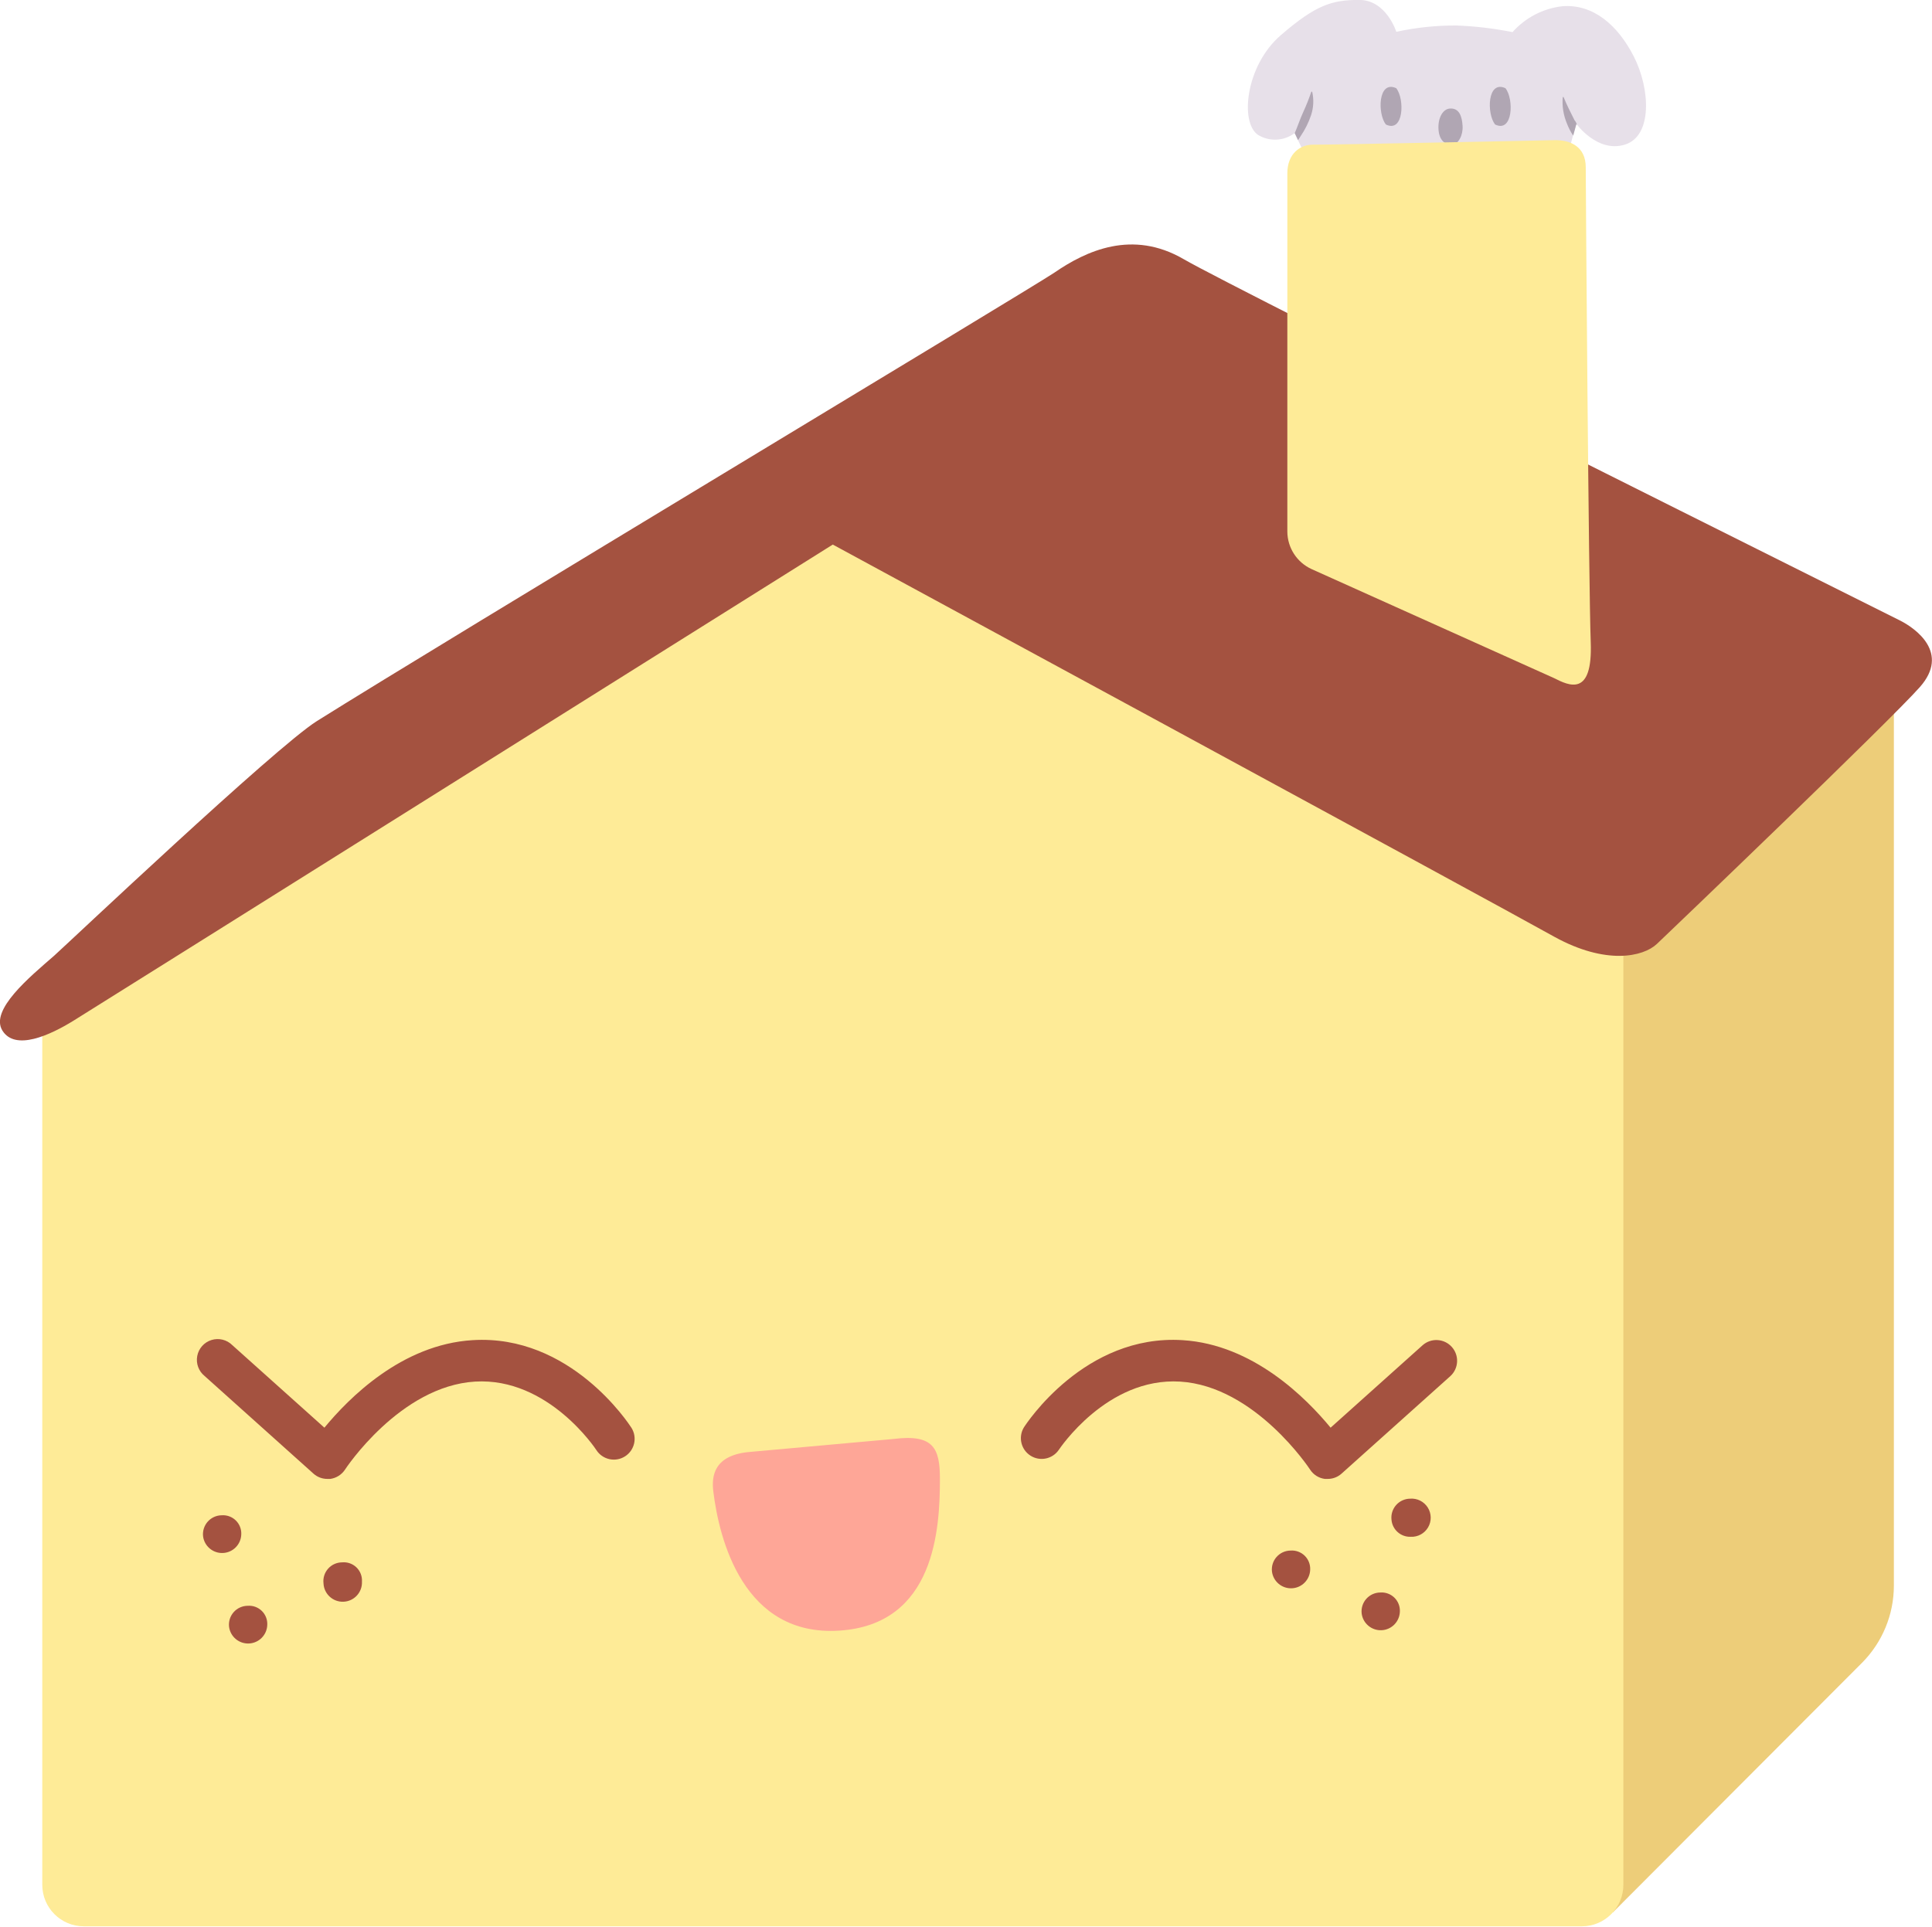
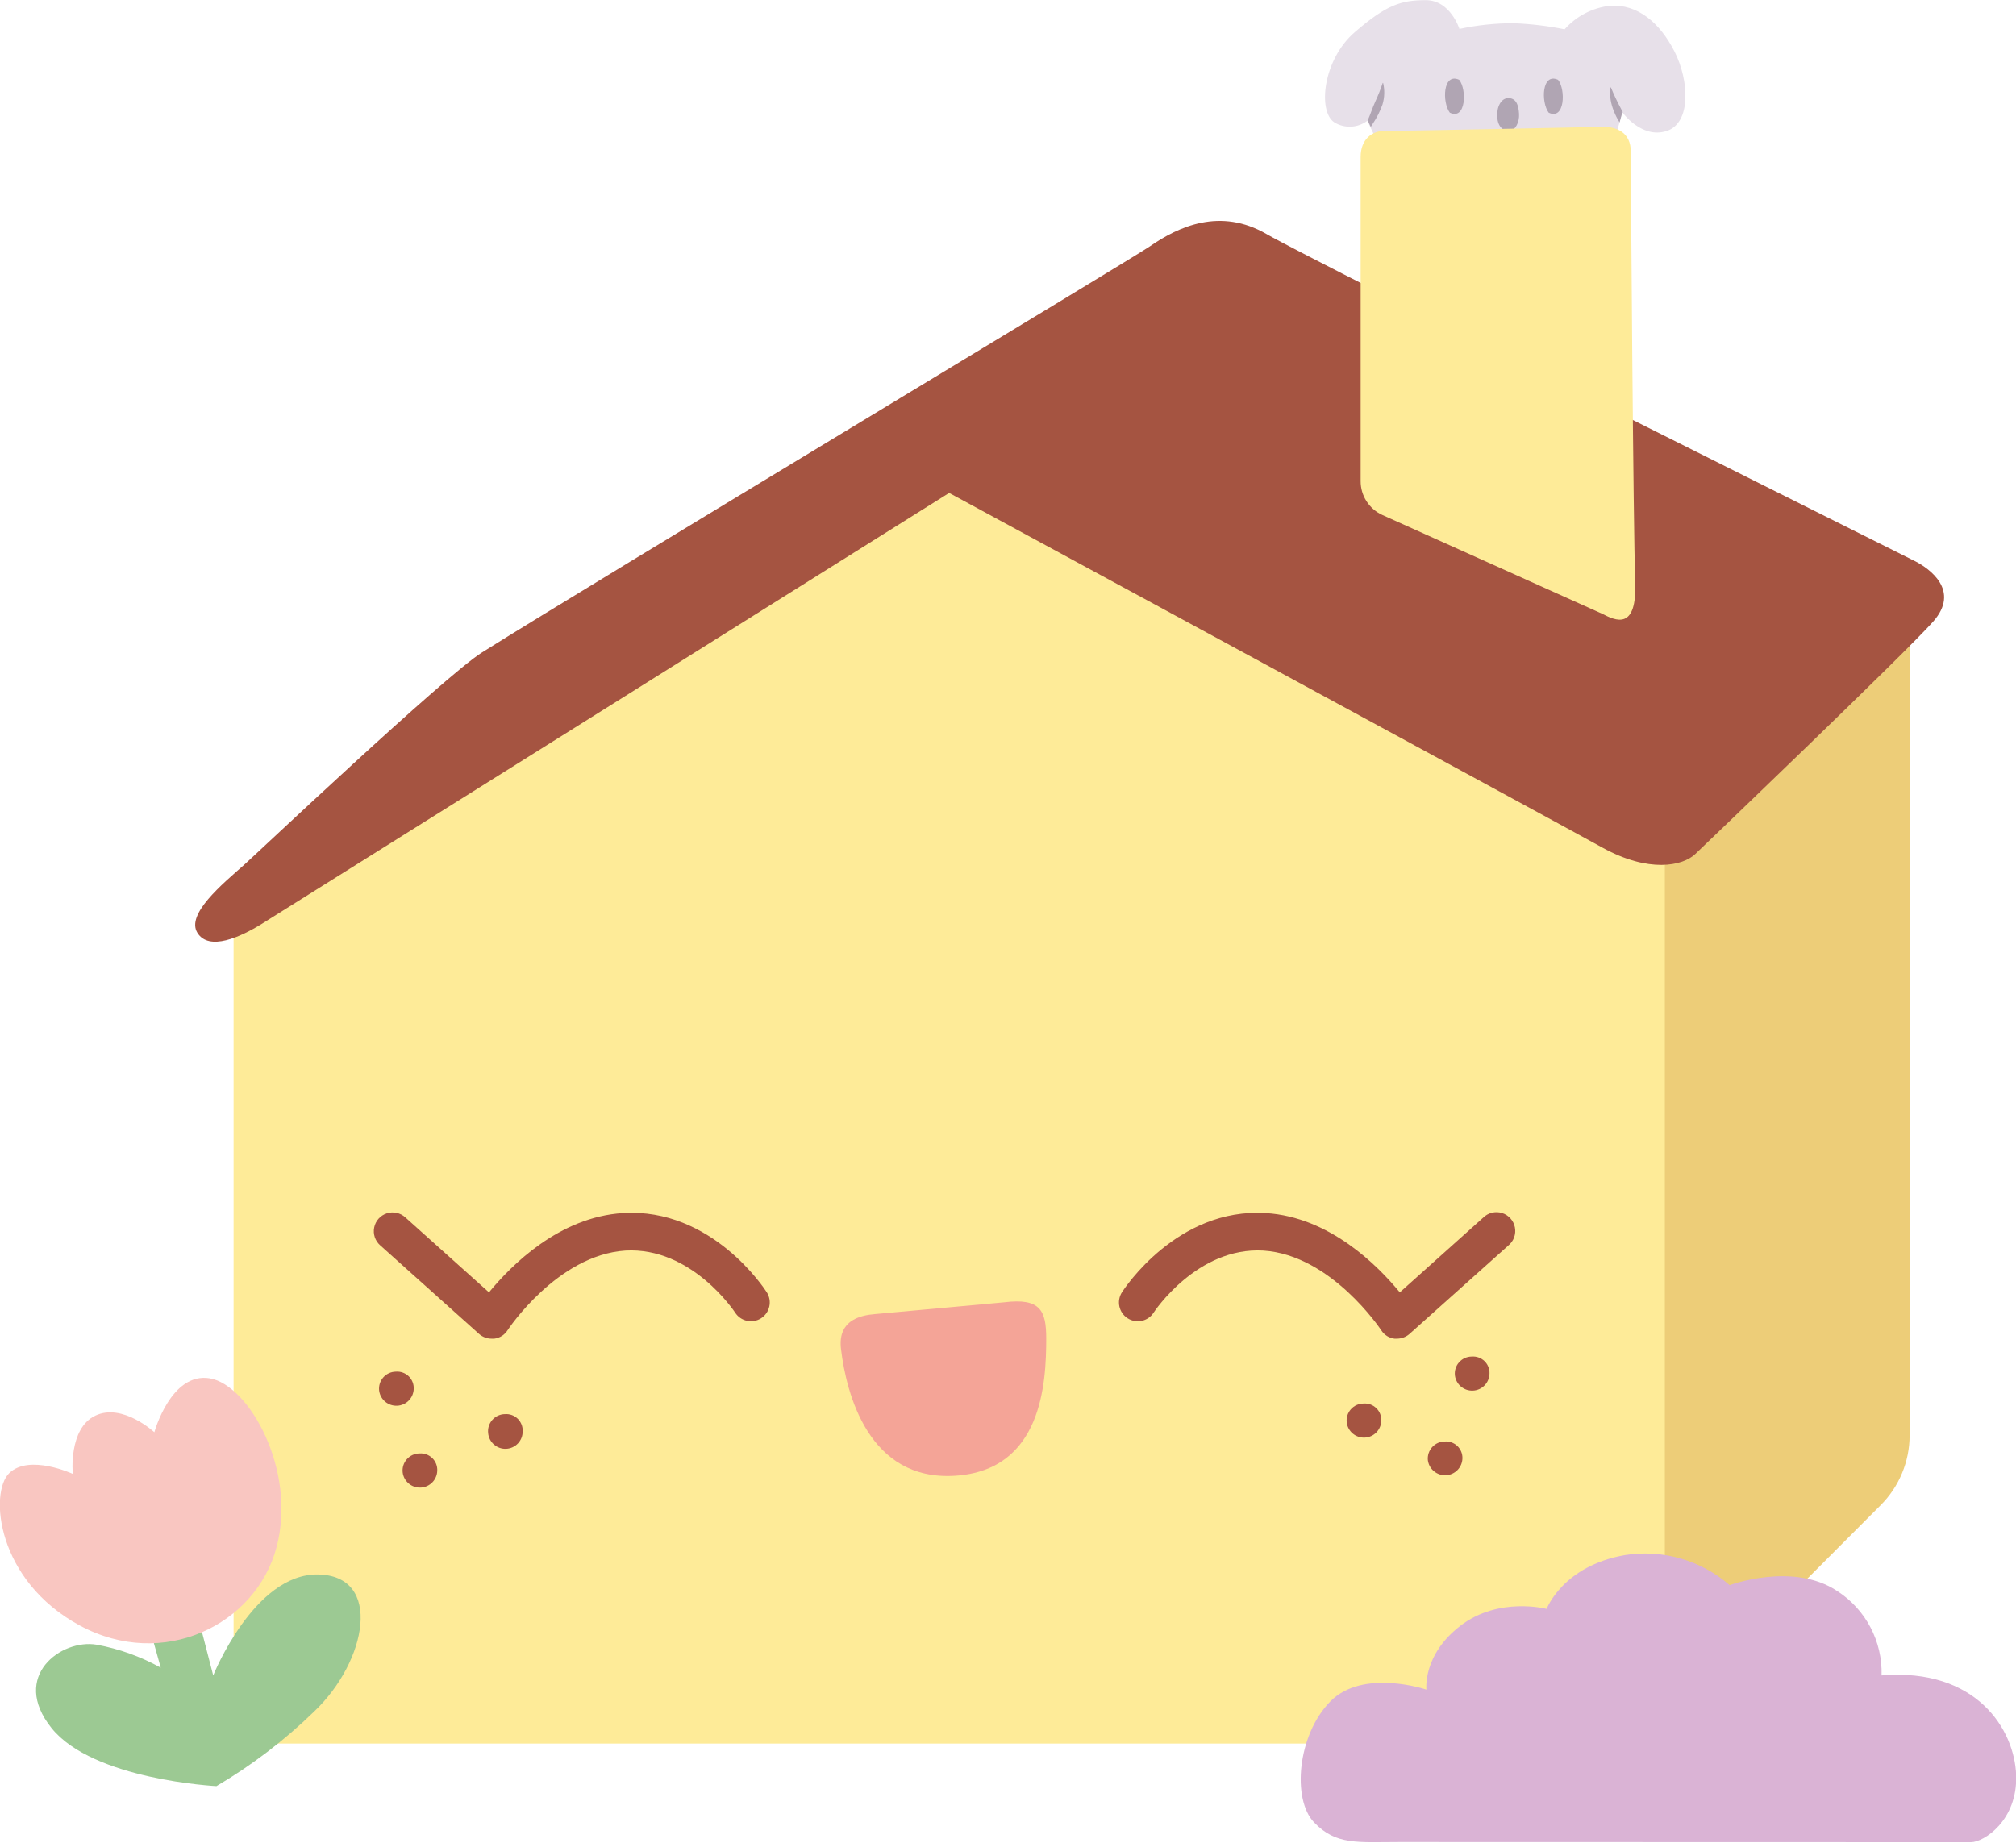
- <svg xmlns="http://www.w3.org/2000/svg" viewBox="0 0 232.62 231.98">
+ <svg xmlns="http://www.w3.org/2000/svg" id="Layer_1" data-name="Layer 1" viewBox="0 0 268.15 245.12">
  <defs>
-     <style>.cls-2{fill:#feeb97}.cls-3{fill:#a45240}</style>
+     <style>.cls-1{fill:#edcd78;}.cls-2{fill:#feeb98;}.cls-3{fill:#a55441;}.cls-4{fill:#f4a497;}.cls-5{fill:#e7e0e9;}.cls-6{fill:#b0a5b3;}.cls-7{fill:#9cc993;}.cls-8{fill:#f9c6c1;}.cls-9{fill:#dab3d5;}</style>
  </defs>
-   <g id="Layer_1" data-name="Layer 1">
-     <path d="M899.45 560.06v111.41a13.2 13.2 0 0 1-3.85 9.31l-30 30.06V585.11z" transform="translate(-671.42 -480.52)" fill="#edcd79" />
-     <path class="cls-2" d="M866.88 585.11V707.5a5 5 0 0 1-5 5H681.51a5 5 0 0 1-5-5V600.14l95.18-60.84z" transform="translate(-671.42 -480.52)" />
-     <path class="cls-3" d="M831.26 658.62h-.33a2.5 2.5 0 0 1-1.77-1.12c-.06-.1-6.62-10.05-15.66-10.6-8.83-.53-14.55 8.16-14.61 8.24a2.5 2.5 0 0 1-4.21-2.69c.29-.46 7.33-11.28 19.12-10.54 8.52.52 14.91 7 17.83 10.54l11.09-9.94a2.5 2.5 0 0 1 3.34 3.72L832.93 658a2.47 2.47 0 0 1-1.67.62zm-120.41 0h.34a2.54 2.54 0 0 0 1.77-1.12c.06-.1 6.62-10.05 15.66-10.6 8.83-.53 14.55 8.16 14.6 8.24a2.5 2.5 0 0 0 4.22-2.69c-.3-.46-7.34-11.28-19.13-10.54-8.52.52-14.91 7-17.83 10.54l-11.09-9.94a2.5 2.5 0 1 0-3.33 3.72L709.18 658a2.49 2.49 0 0 0 1.67.62zm115.95 8.63a2.27 2.27 0 0 0-2.23 2.53 2.31 2.31 0 0 0 4.6-.23 2.2 2.2 0 0 0-2.37-2.3zm14.4-6.25a2.28 2.28 0 0 0-2.24 2.53 2.24 2.24 0 0 0 2.31 2.06 2.3 2.3 0 1 0-.07-4.59zm-3.6 11.3a2.27 2.27 0 0 0-2.23 2.53 2.31 2.31 0 0 0 4.6-.23 2.2 2.2 0 0 0-2.37-2.3zM698.11 663a2.28 2.28 0 0 0-2.24 2.53 2.31 2.31 0 0 0 4.6-.23 2.2 2.2 0 0 0-2.36-2.3zm14.49 5.67a2.26 2.26 0 0 0-2.23 2.52A2.31 2.31 0 0 0 715 671a2.19 2.19 0 0 0-2.4-2.33zm-11.36 5.23a2.27 2.27 0 0 0-2.24 2.53 2.31 2.31 0 0 0 4.6-.24 2.19 2.19 0 0 0-2.36-2.29z" transform="translate(-671.42 -480.52)" />
-     <path d="m761.83 655.36 17.17-1.55c4.83-.61 5.59 1.12 5.59 4.81 0 6-.58 17.53-12.12 18.27s-14.47-11-15.17-16.81c-.2-1.73 0-4.38 4.53-4.72z" transform="translate(-671.42 -480.52)" fill="#fea697" />
-     <path class="cls-3" d="M771.69 546.1s-88.62 55.61-91.44 57.35-7 3.66-8.54 1.18 3.29-6.46 6.21-9c1.44-1.28 26.69-25.16 31.65-28.27 15.08-9.47 86.12-52.18 88.79-54 3.83-2.64 9.4-5.23 15.58-1.63s84.42 42.58 86.28 43.53 6 3.88 2.36 8-30 29.36-31.66 30.93-6.15 2.55-12.32-.84c-7.39-4.14-86.91-47.25-86.91-47.25z" transform="translate(-671.42 -480.52)" />
-     <path d="m828.35 498.75-1.05-2.2a3.93 3.93 0 0 1-4.4.22c-2.22-1.48-1.51-8.34 2.72-12s6.18-4.26 9.45-4.26 4.47 3.84 4.47 3.84a33.39 33.39 0 0 1 7.22-.76 42 42 0 0 1 6.77.8 9.48 9.48 0 0 1 6-3.12c3.71-.29 6.69 2.27 8.63 6.1s2.25 9.51-1.08 10.56-5.87-2.51-5.87-2.51l-.81 2.94z" transform="translate(-671.42 -480.52)" fill="#e7e0e9" />
-     <path d="M852.68 491.14c-2.19-1-2.27 3.05-1.25 4.37 2.16 1.06 2.29-3.07 1.25-4.37zm-13.15 0c-2.19-1-2.27 3.05-1.25 4.37 2.16 1.06 2.29-3.07 1.25-4.37zm6.47 2.45c-.83.05-1.47 1.09-1.38 2.51s.9 1.89 1.65 1.84 1.32-1.14 1.25-2.26-.38-2.16-1.52-2.09zm-16.59-2.03h-.1a25.7 25.7 0 0 1-1 2.51c-.37.8-.64 1.66-1 2.48l.4.85c.1-.16.21-.31.3-.47a10.25 10.25 0 0 0 1.26-2.52 5.21 5.21 0 0 0 .14-2.85zM861 495c-.46-.91-.92-1.81-1.32-2.79h-.1a6.73 6.73 0 0 0 .51 3.2 7 7 0 0 0 .75 1.44l.38-1.38.08.11c-.07-.23-.16-.43-.3-.58z" transform="translate(-671.42 -480.52)" style="fill:#b0a6b3" />
-     <path class="cls-2" d="M826.42 501.4v43.14a5 5 0 0 0 2.91 4.51l29.2 13.13c1.8.91 4.67 2.32 4.42-4.33s-.6-54.72-.6-57.18-1.8-3.31-3.78-3.27-27.42.57-29 .54-3.15 1.06-3.15 3.46z" transform="translate(-671.42 -480.52)" />
-   </g>
+   <path class="cls-1" d="M418.08,335.27V446.69a13.14,13.14,0,0,1-3.85,9.3l-30,30.07V360.32Z" transform="translate(-164.08 -255.74)" />
+   <path class="cls-2" d="M385.52,360.32V482.71a5,5,0,0,1-5,5H200.15a5,5,0,0,1-5-5V375.35l95.19-60.83Z" transform="translate(-164.08 -255.74)" />
+   <path class="cls-3" d="M349.9,433.84a2,2,0,0,1-.34,0,2.44,2.44,0,0,1-1.76-1.12c-.07-.1-6.62-10-15.67-10.6-8.82-.52-14.55,8.16-14.6,8.25a2.5,2.5,0,0,1-4.22-2.7c.3-.46,7.34-11.27,19.13-10.54,8.52.52,14.91,7,17.83,10.55l11.09-9.94a2.5,2.5,0,1,1,3.33,3.72L351.57,433.2A2.54,2.54,0,0,1,349.9,433.84Z" transform="translate(-164.08 -255.74)" />
+   <path class="cls-3" d="M229.49,433.84l.33,0a2.44,2.44,0,0,0,1.77-1.12c.06-.1,6.62-10,15.66-10.6,8.83-.52,14.55,8.16,14.61,8.25a2.5,2.5,0,0,0,4.21-2.7c-.29-.46-7.33-11.27-19.12-10.54-8.52.52-14.91,7-17.83,10.55L218,417.71a2.5,2.5,0,1,0-3.34,3.72l13.13,11.77A2.52,2.52,0,0,0,229.49,433.84Z" transform="translate(-164.08 -255.74)" />
+   <path class="cls-3" d="M345.44,442.47a2.26,2.26,0,0,0-2.23,2.52,2.31,2.31,0,0,0,4.6-.23A2.2,2.2,0,0,0,345.44,442.47Z" transform="translate(-164.08 -255.74)" />
+   <path class="cls-3" d="M359.84,436.22a2.26,2.26,0,0,0-2.24,2.52,2.31,2.31,0,0,0,4.6-.23A2.19,2.19,0,0,0,359.84,436.22Z" transform="translate(-164.08 -255.74)" />
+   <path class="cls-3" d="M356.24,447.52A2.27,2.27,0,0,0,354,450a2.31,2.31,0,0,0,4.6-.23A2.19,2.19,0,0,0,356.24,447.52Z" transform="translate(-164.08 -255.74)" />
+   <path class="cls-3" d="M216.74,438.23a2.26,2.26,0,0,0-2.23,2.52,2.31,2.31,0,0,0,4.6-.23A2.2,2.2,0,0,0,216.74,438.23Z" transform="translate(-164.08 -255.74)" />
+   <path class="cls-3" d="M231.24,443.88a2.27,2.27,0,0,0-2.23,2.53,2.3,2.3,0,0,0,4.59-.23A2.19,2.19,0,0,0,231.24,443.88Z" transform="translate(-164.08 -255.74)" />
+   <path class="cls-3" d="M219.87,449.11a2.27,2.27,0,0,0-2.23,2.53,2.31,2.31,0,0,0,4.6-.23A2.2,2.2,0,0,0,219.87,449.11Z" transform="translate(-164.08 -255.74)" />
+   <path class="cls-4" d="M280.46,430.57,297.65,429c4.83-.6,5.59,1.12,5.59,4.82,0,6-.58,17.52-12.12,18.26s-14.47-11-15.17-16.8C275.74,433.57,275.93,430.92,280.46,430.57Z" transform="translate(-164.08 -255.74)" />
+   <path class="cls-3" d="M290.33,321.32s-88.63,55.6-91.44,57.34-7,3.66-8.55,1.19,3.29-6.47,6.21-9.05c1.44-1.27,26.7-25.16,31.66-28.27,15.08-9.46,86.12-52.17,88.79-54,3.83-2.65,9.39-5.23,15.58-1.63s84.42,42.57,86.28,43.53,6,3.88,2.36,8-30,29.36-31.66,30.94-6.15,2.54-12.32-.85C369.85,364.43,290.33,321.32,290.33,321.32Z" transform="translate(-164.08 -255.74)" />
+   <path class="cls-5" d="M347,274l-1.05-2.19a3.9,3.9,0,0,1-4.39.21c-2.23-1.47-1.52-8.34,2.72-12s6.18-4.26,9.45-4.26,4.47,3.83,4.47,3.83a34.11,34.11,0,0,1,7.22-.76,42.84,42.84,0,0,1,6.77.81,9.48,9.48,0,0,1,6-3.13c3.71-.28,6.69,2.28,8.63,6.11s2.24,9.51-1.09,10.56-5.87-2.51-5.87-2.51l-.8,2.93Z" transform="translate(-164.08 -255.74)" />
+   <path class="cls-6" d="M371.32,266.36c-2.19-1-2.28,3-1.25,4.37C372.22,271.78,372.36,267.66,371.32,266.36Z" transform="translate(-164.08 -255.74)" />
+   <path class="cls-6" d="M358.17,266.36c-2.19-1-2.28,3-1.25,4.37C359.07,271.78,359.21,267.66,358.17,266.36Z" transform="translate(-164.08 -255.74)" />
+   <path class="cls-6" d="M364.61,268.8c-.84.06-1.47,1.1-1.38,2.51s.89,1.89,1.64,1.84,1.33-1.13,1.26-2.26S365.77,268.73,364.61,268.8Z" transform="translate(-164.08 -255.74)" />
+   <path class="cls-6" d="M348.05,266.77H348a24.74,24.74,0,0,1-1,2.51c-.37.81-.64,1.67-1,2.49l.41.85.3-.47a11,11,0,0,0,1.26-2.52A5.44,5.44,0,0,0,348.05,266.77Z" transform="translate(-164.08 -255.74)" />
+   <path class="cls-6" d="M379.67,270.17a29.83,29.83,0,0,1-1.32-2.79h-.1a6.69,6.69,0,0,0,.51,3.19,7.92,7.92,0,0,0,.74,1.45l.38-1.38.09.11C379.87,270.56,379.78,270.36,379.67,270.17Z" transform="translate(-164.08 -255.74)" />
+   <path class="cls-2" d="M345.06,276.61v43.14a4.94,4.94,0,0,0,2.9,4.51l29.21,13.13c1.8.92,4.67,2.33,4.41-4.32s-.59-54.72-.59-57.18-1.8-3.32-3.78-3.27-27.43.56-29,.54S345.06,274.23,345.06,276.61Z" transform="translate(-164.08 -255.74)" />
+   <path class="cls-7" d="M190.09,469.57l2.35,9.07s5.43-13.56,13.93-13.43c8.66.14,6.55,11.53-.5,18.23a68.36,68.36,0,0,1-13,9.93s-16.41-.82-21.94-7.73,1.33-11.89,6-11.09a27.91,27.91,0,0,1,8.53,3.06l-2.48-8.86Z" transform="translate(-164.08 -255.74)" />
+   <path class="cls-8" d="M184.61,446.29s-4.24-3.93-7.85-2.21-3,7.75-3,7.75-5.78-2.68-8.45-.1S163.59,466,174.69,472s23.43-.11,26.17-10.4S197.18,440,192,439.12,184.61,446.29,184.61,446.29Z" transform="translate(-164.08 -255.74)" />
+   <path class="cls-9" d="M426.25,500.83c1.67,0,6.2-2.86,6-8.91s-5.26-14.32-17.9-13.28a12.89,12.89,0,0,0-5.89-11.22c-5.87-3.93-14.32-.79-14.32-.79a17.13,17.13,0,0,0-13.92-4c-8.27,1.43-10.42,7.16-10.42,7.16s-6.36-1.67-11.45,2.23-4.54,8.51-4.54,8.51-8.43-2.87-12.8,1.59-5.09,13-2.15,16.07,5.81,2.62,11.38,2.62Z" transform="translate(-164.08 -255.74)" />
</svg>
